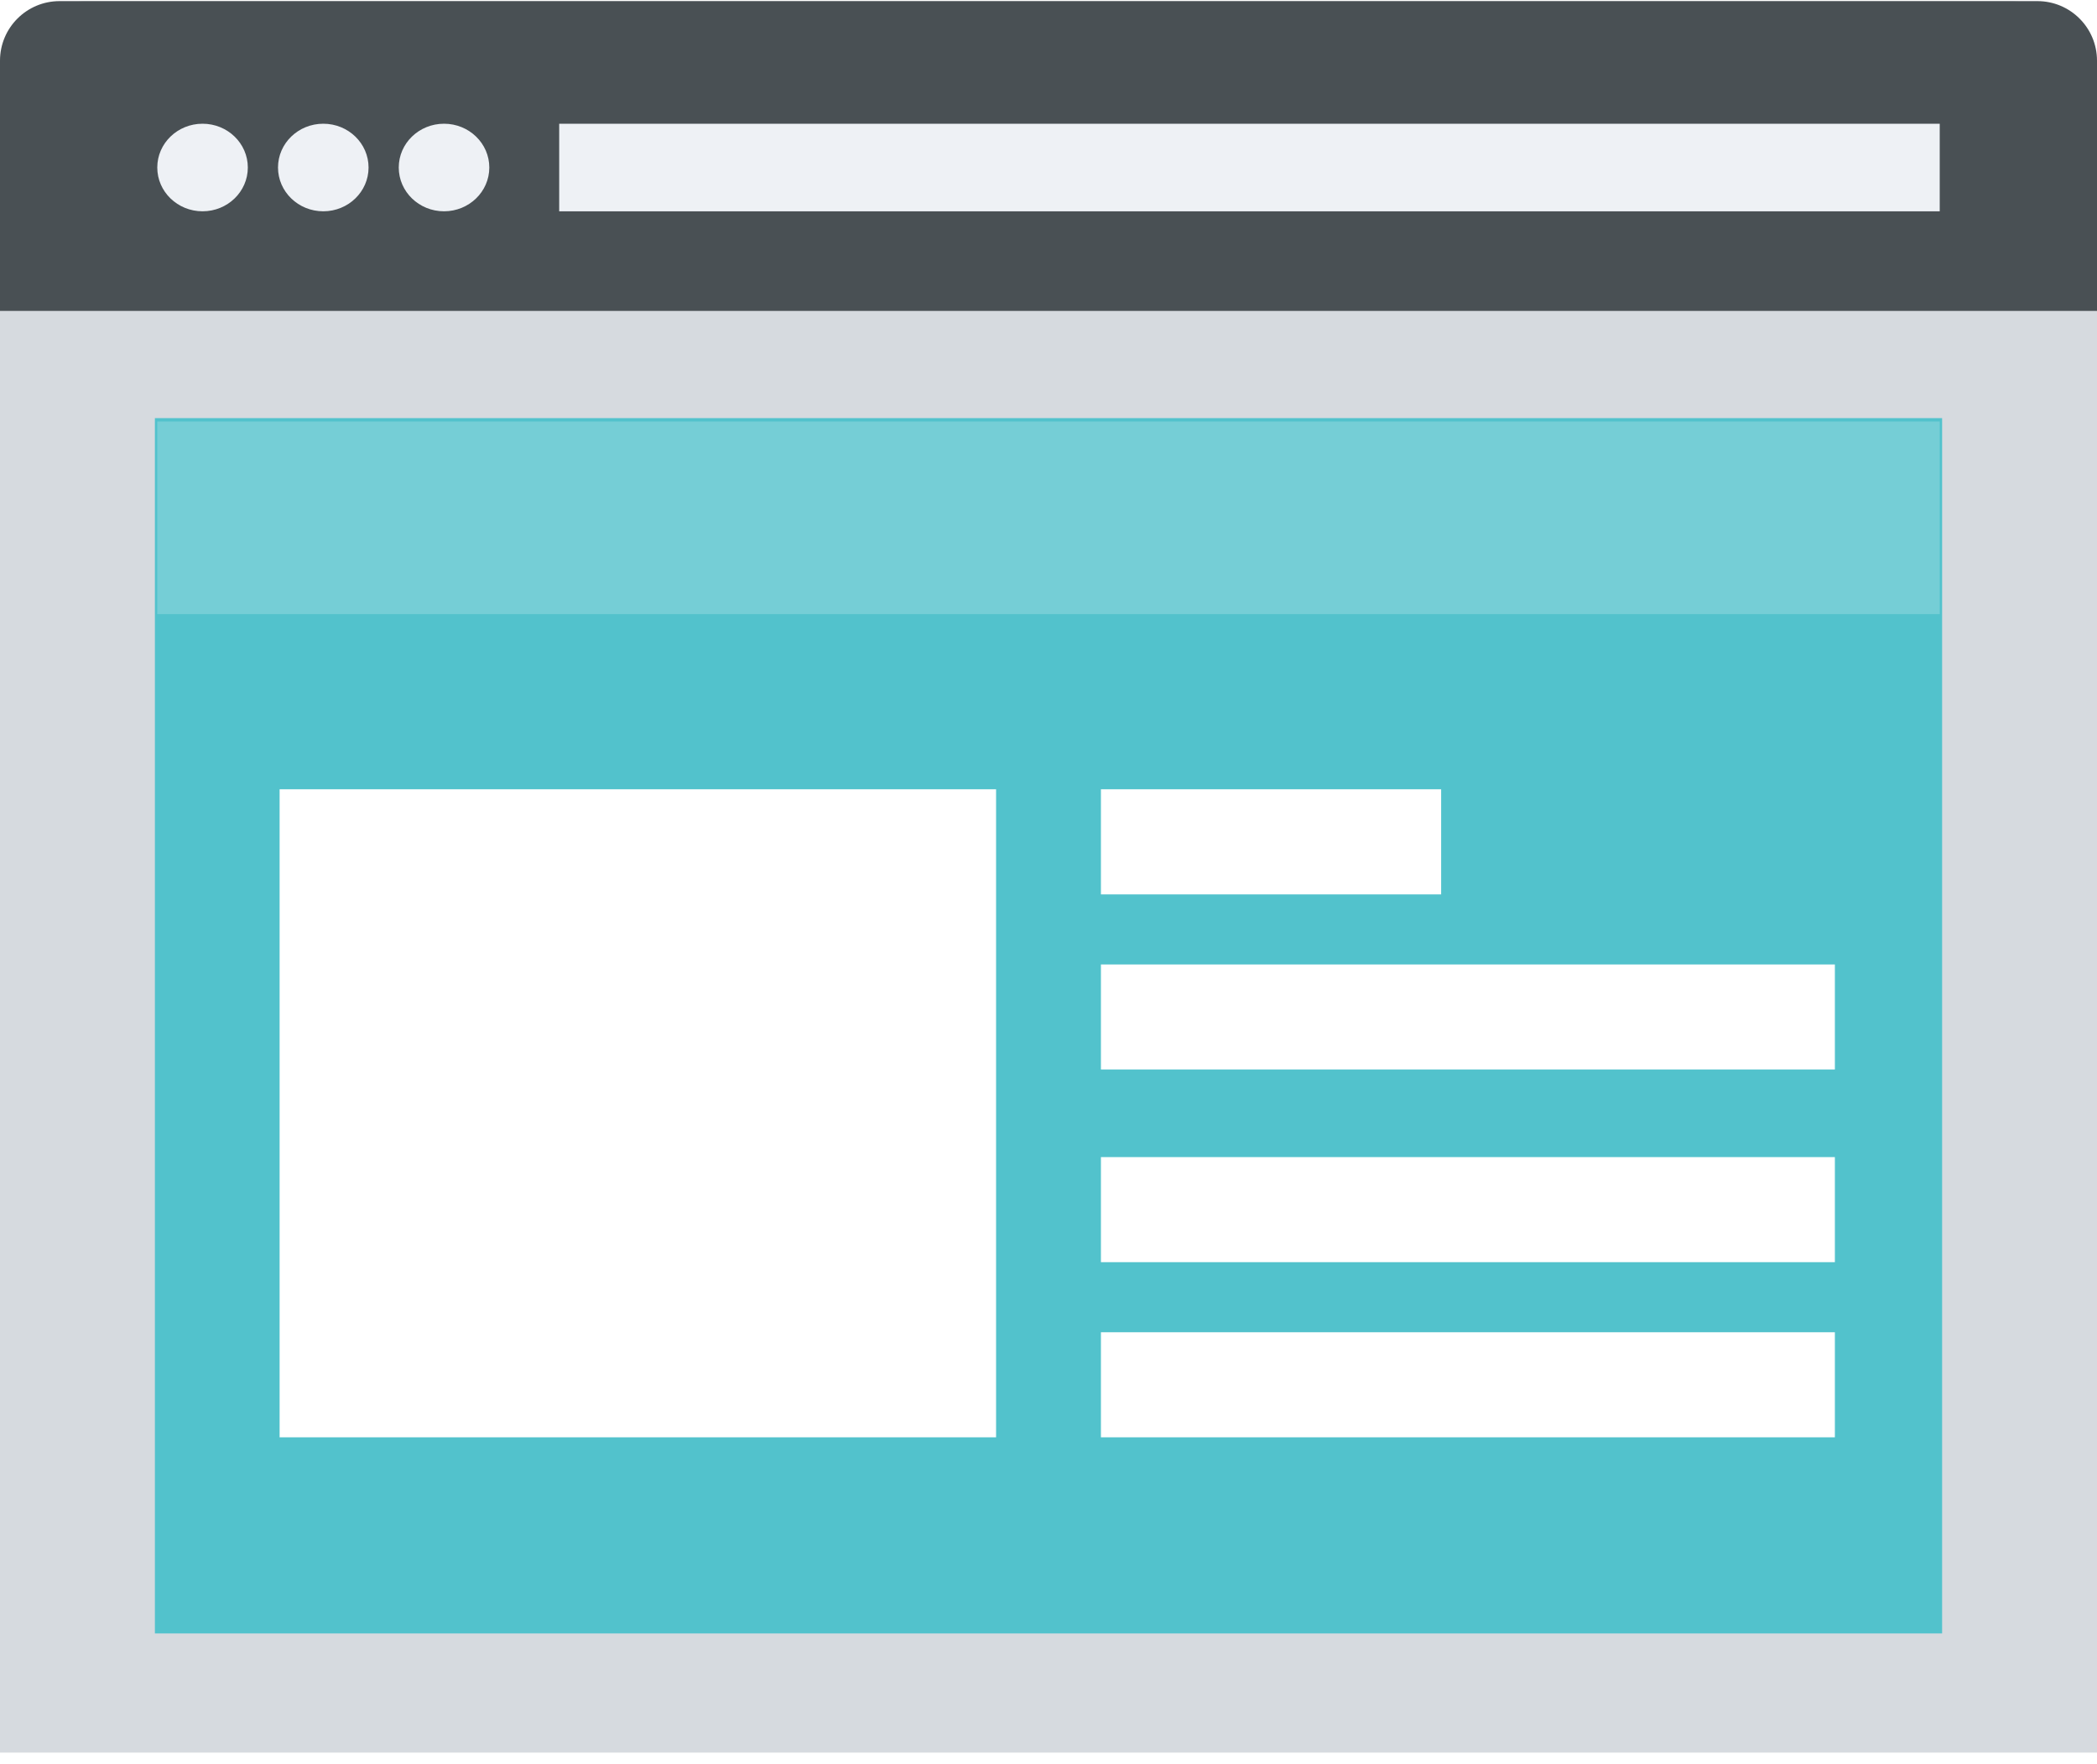
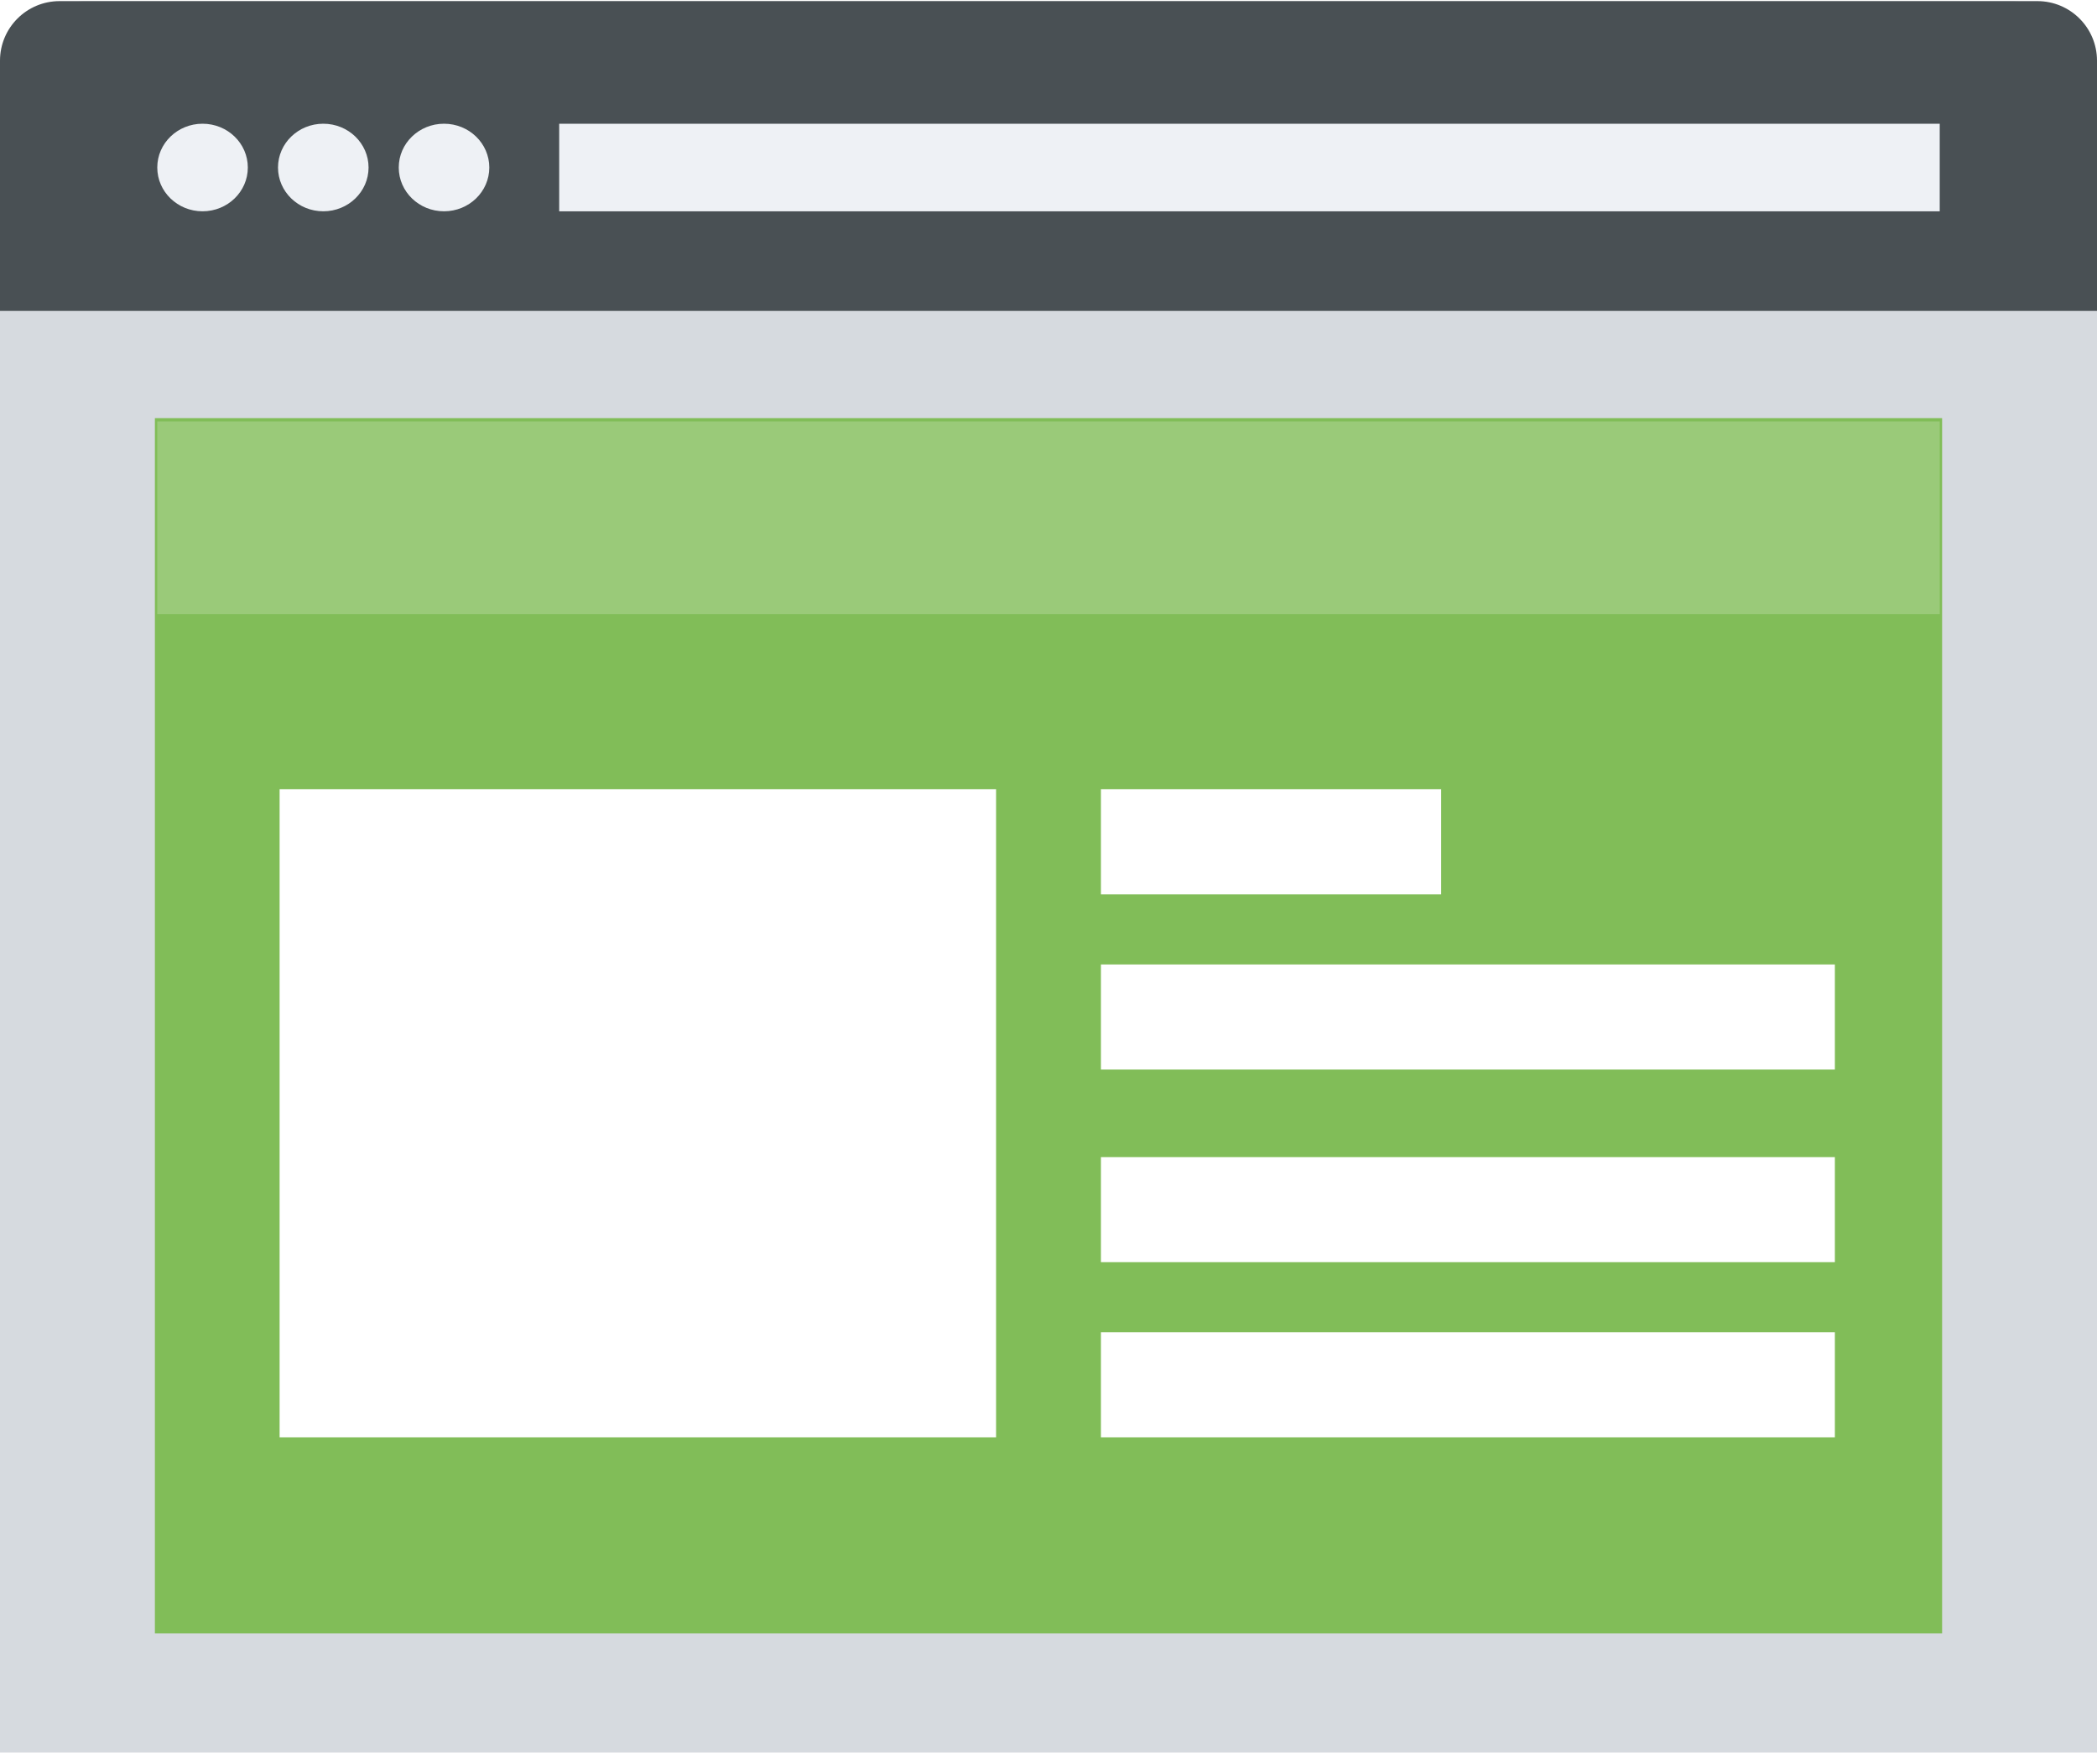
<svg xmlns="http://www.w3.org/2000/svg" version="1.1" baseProfile="full" height="148px" width="176px">
  <path fill="rgb( 214, 218, 223 )" d="M7.333,0.094 C7.333,0.094 168.667,0.094 168.667,0.094 C172.717,0.094 176,3.384 176,7.444 C176,7.444 176,147.094 176,147.094 C176,147.094 0,147.094 0,147.094 C0,147.094 0,7.444 0,7.444 C0,3.384 3.283,0.094 7.333,0.094 Z " />
-   <path fill="rgb( 82, 194, 204 )" d="M13,35.094 C13,35.094 163,35.094 163,35.094 C163,35.094 163,137.094 163,137.094 C163,137.094 13,137.094 13,137.094 C13,137.094 13,35.094 13,35.094 Z " />
+   <path fill="rgb( 129, 189, 88 )" d="M13,35.094 C13,35.094 163,35.094 163,35.094 C163,35.094 163,137.094 163,137.094 C163,137.094 13,137.094 13,137.094 C13,137.094 13,35.094 13,35.094 Z " />
  <path fill-opacity="0.2" fill="rgb( 255, 255, 255 )" d="M13.2,35.374 C13.2,35.374 162.8,35.374 162.8,35.374 C162.8,35.374 162.8,51.544 162.8,51.544 C162.8,51.544 13.2,51.544 13.2,51.544 C13.2,51.544 13.2,35.374 13.2,35.374 Z " />
  <path fill="rgb( 255, 255, 255 )" d="M92.4,66.244 C92.4,66.244 120.954,66.244 120.954,66.244 C120.954,66.244 120.954,75.064 120.954,75.064 C120.954,75.064 92.4,75.064 92.4,75.064 C92.4,75.064 92.4,66.244 92.4,66.244 Z " />
  <path fill="rgb( 255, 255, 255 )" d="M92.4,80.944 C92.4,80.944 154,80.944 154,80.944 C154,80.944 154,89.764 154,89.764 C154,89.764 92.4,89.764 92.4,89.764 C92.4,89.764 92.4,80.944 92.4,80.944 Z " />
  <path fill="rgb( 255, 255, 255 )" d="M92.4,97.114 C92.4,97.114 154,97.114 154,97.114 C154,97.114 154,105.934 154,105.934 C154,105.934 92.4,105.934 92.4,105.934 C92.4,105.934 92.4,97.114 92.4,97.114 Z " />
  <path fill="rgb( 255, 255, 255 )" d="M92.4,111.814 C92.4,111.814 154,111.814 154,111.814 C154,111.814 154,120.634 154,120.634 C154,120.634 92.4,120.634 92.4,120.634 C92.4,120.634 92.4,111.814 92.4,111.814 Z " />
  <path fill="rgb( 255, 255, 255 )" d="M23.467,66.244 C23.467,66.244 83.6,66.244 83.6,66.244 C83.6,66.244 83.6,120.634 83.6,120.634 C83.6,120.634 23.467,120.634 23.467,120.634 C23.467,120.634 23.467,66.244 23.467,66.244 Z " />
  <path fill="rgb( 73, 80, 84 )" d="M5,0.094 C5,0.094 171,0.094 171,0.094 C173.761,0.094 176,2.332 176,5.094 C176,5.094 176,26.094 176,26.094 C176,26.094 0,26.094 0,26.094 C0,26.094 0,5.094 0,5.094 C0,2.332 2.239,0.094 5,0.094 Z " />
  <path fill="rgb( 238, 241, 245 )" d="M17,10.384 C19.099,10.384 20.8,12.029 20.8,14.059 C20.8,16.088 19.099,17.734 17,17.734 C14.901,17.734 13.2,16.088 13.2,14.059 C13.2,12.029 14.901,10.384 17,10.384 Z " />
  <path fill="rgb( 238, 241, 245 )" d="M27.133,10.384 C29.232,10.384 30.933,12.029 30.933,14.059 C30.933,16.088 29.232,17.734 27.133,17.734 C25.035,17.734 23.333,16.088 23.333,14.059 C23.333,12.029 25.035,10.384 27.133,10.384 Z " />
  <path fill="rgb( 238, 241, 245 )" d="M37.267,10.384 C39.365,10.384 41.067,12.029 41.067,14.059 C41.067,16.088 39.365,17.734 37.267,17.734 C35.168,17.734 33.467,16.088 33.467,14.059 C33.467,12.029 35.168,10.384 37.267,10.384 Z " />
  <path fill="rgb( 238, 241, 245 )" d="M46.933,10.384 C46.933,10.384 162.8,10.384 162.8,10.384 C162.8,10.384 162.8,17.734 162.8,17.734 C162.8,17.734 46.933,17.734 46.933,17.734 C46.933,17.734 46.933,10.384 46.933,10.384 Z " />
</svg>
